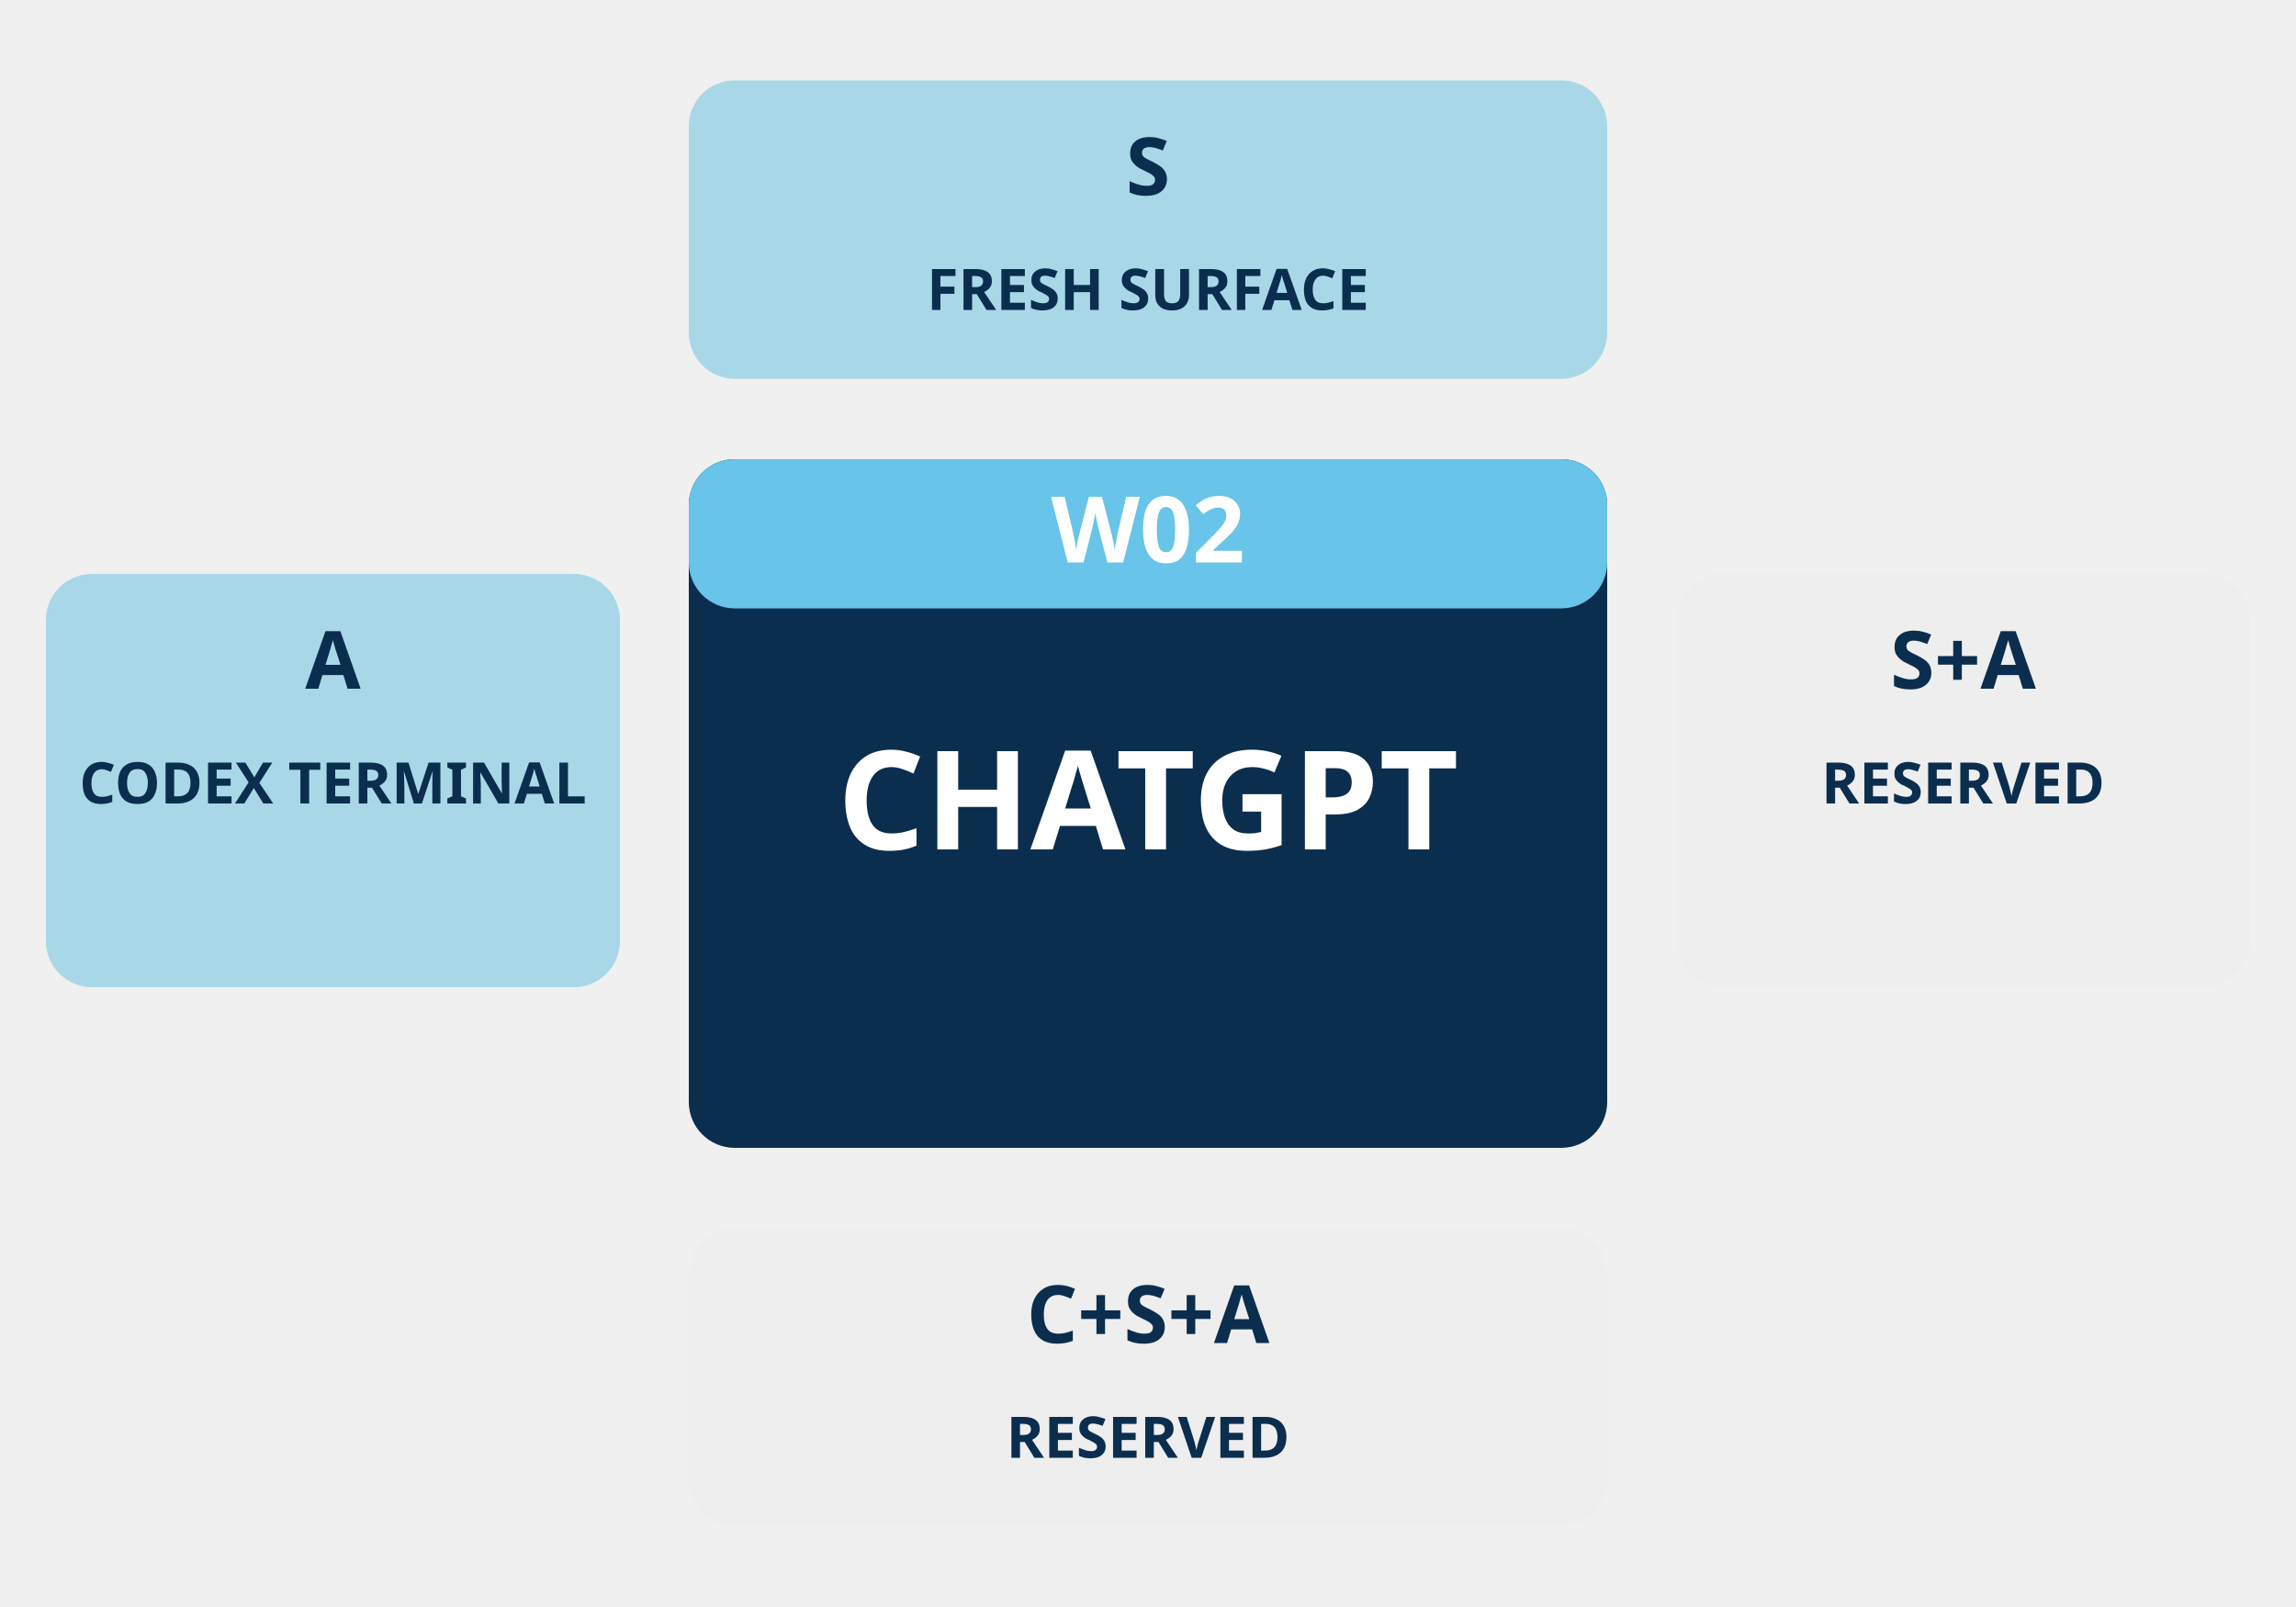
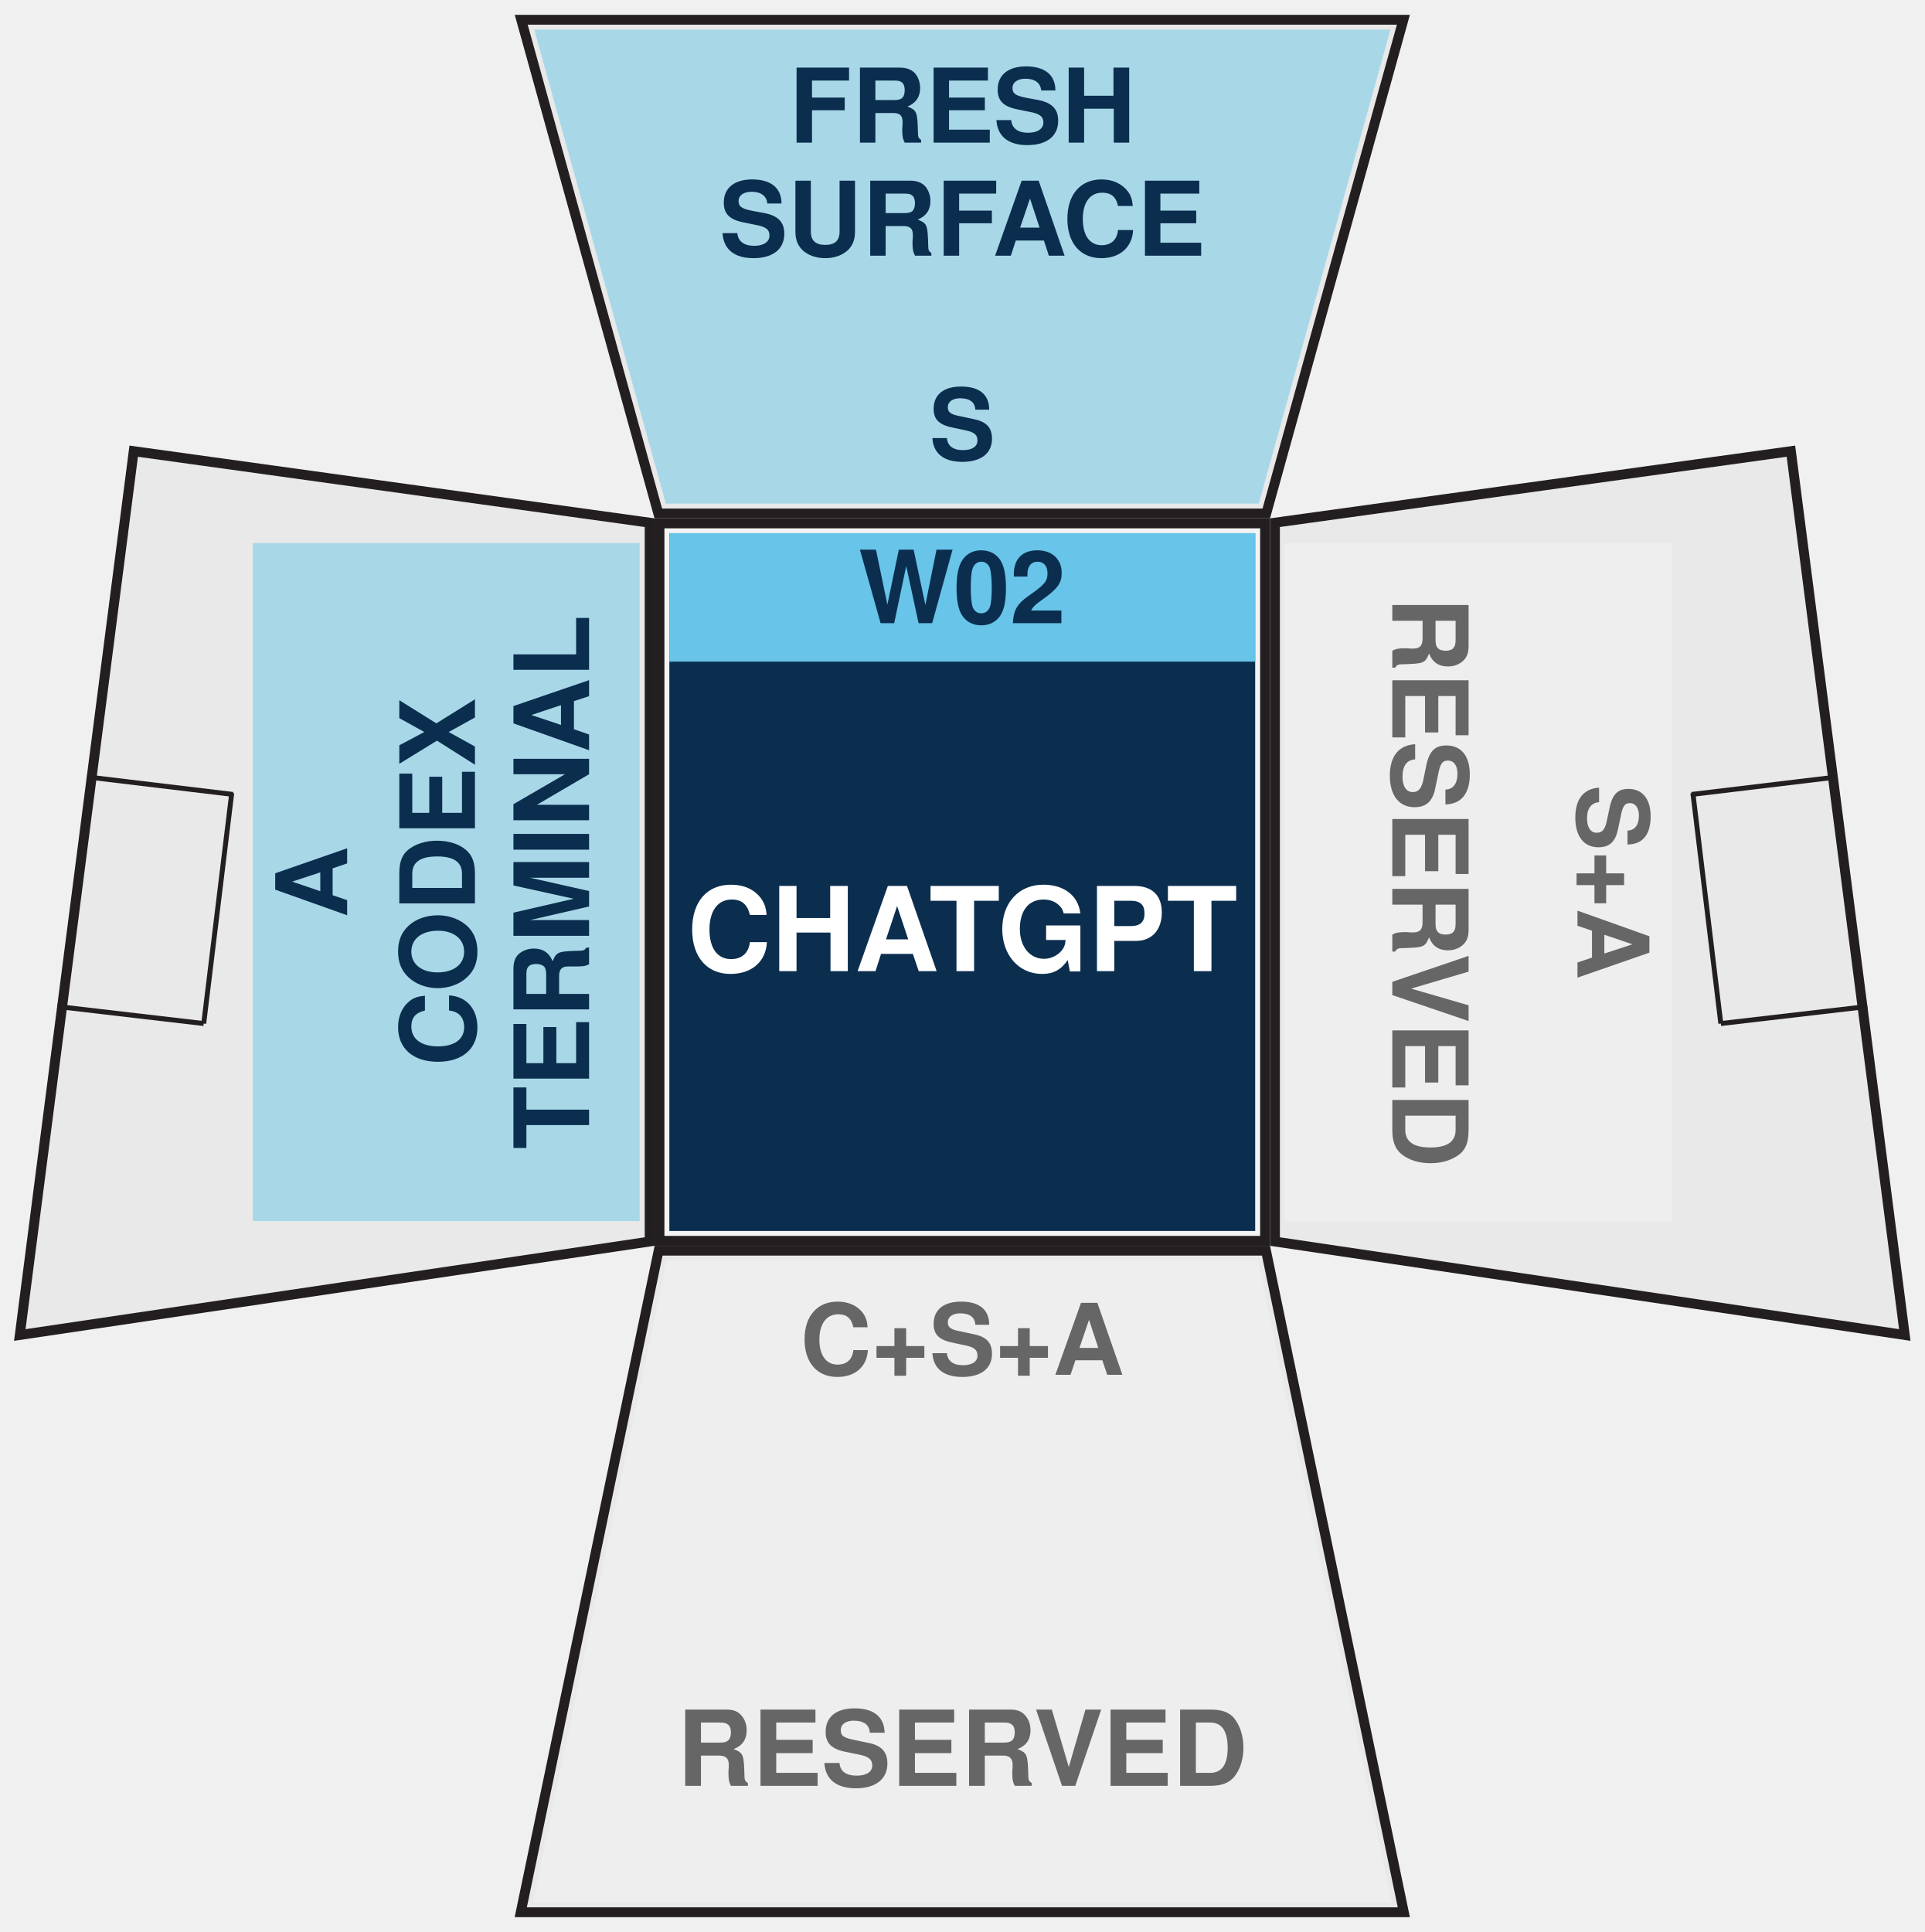
- <svg xmlns="http://www.w3.org/2000/svg" width="200" height="140" viewBox="0 0 200 140" role="img" aria-labelledby="title desc">
-   <style>.id{font:700 8px sans-serif;fill:#fff}.name{font:700 12px sans-serif;fill:#fff}.mod{font:700 7px sans-serif;fill:#0B2E4F;text-anchor:middle}.action{font:700 5px sans-serif;fill:#0B2E4F;text-anchor:middle}</style>
-   <rect x="60" y="40" width="80" height="60" rx="4" fill="#0B2E4F" />
-   <rect x="60" y="40" width="80" height="13" rx="4" fill="#68C4E8" />
-   <text x="100" y="49" class="id" text-anchor="middle">W02</text>
-   <text x="100" y="74" class="name" text-anchor="middle">CHATGPT</text>
-   <rect x="60" y="7" width="80" height="26" rx="4" fill="#A8D8E8" />
-   <text x="100.0" y="17" class="mod">S</text>
-   <text x="100.0" y="27" class="action" textLength="75" lengthAdjust="spacingAndGlyphs">FRESH SURFACE</text>
-   <rect x="4" y="50" width="50" height="36" rx="4" fill="#A8D8E8" />
-   <text x="29.0" y="60" class="mod">A</text>
-   <text x="29.0" y="70" class="action" textLength="45" lengthAdjust="spacingAndGlyphs">CODEX TERMINAL</text>
-   <rect x="146" y="50" width="50" height="36" rx="4" fill="#EEEEEE" />
-   <text x="171.0" y="60" class="mod">S+A</text>
-   <text x="171.0" y="70" class="action" textLength="45" lengthAdjust="spacingAndGlyphs">RESERVED</text>
-   <rect x="60" y="107" width="80" height="26" rx="4" fill="#EEEEEE" />
-   <text x="100.0" y="117" class="mod">C+S+A</text>
-   <text x="100.0" y="127" class="action" textLength="75" lengthAdjust="spacingAndGlyphs">RESERVED</text>
+ <svg xmlns="http://www.w3.org/2000/svg" width="97.387pt" height="97.762pt" viewBox="19.836 471.09 97.387 97.762" role="img" aria-labelledby="title desc">
+   <path fill-rule="nonzero" fill="rgb(95.686%, 95.609%, 95.628%)" fill-opacity="1" d="M 53.207 533.879 L 83.852 533.879 L 83.852 497.57 L 53.207 497.57 Z M 53.207 533.879 " />
+   <path fill-rule="nonzero" fill="rgb(13.73%, 12.16%, 12.549%)" fill-opacity="1" d="M 84.102 497.32 L 52.957 497.32 L 52.957 534.129 L 84.102 534.129 Z M 83.602 533.629 L 53.457 533.629 L 53.457 497.824 L 83.602 497.824 Z M 83.602 533.629 " />
+   <path fill-rule="nonzero" fill="rgb(91.364%, 91.206%, 91.246%)" fill-opacity="1" d="M 84.352 533.914 L 84.352 497.539 L 110.461 493.922 L 116.223 538.641 Z M 84.352 533.914 " />
+   <path fill-rule="nonzero" fill="rgb(13.73%, 12.16%, 12.549%)" fill-opacity="1" d="M 110.676 493.637 L 84.102 497.32 L 84.102 534.129 L 116.512 538.938 Z M 110.246 494.203 L 115.934 538.348 L 84.602 533.699 L 84.602 497.758 " />
+   <path fill-rule="nonzero" fill="rgb(91.364%, 91.206%, 91.246%)" fill-opacity="1" d="M 53.148 497.074 L 46.211 472.09 L 90.852 472.09 L 83.914 497.074 Z M 53.148 497.074 " />
+   <path fill-rule="nonzero" fill="rgb(13.73%, 12.16%, 12.549%)" fill-opacity="1" d="M 91.18 471.84 L 45.883 471.84 L 52.957 497.32 L 84.102 497.32 Z M 90.523 472.34 L 83.723 496.824 L 53.34 496.824 L 46.539 472.34 " />
+   <path fill-rule="nonzero" fill="rgb(91.364%, 91.206%, 91.246%)" fill-opacity="1" d="M 46.188 567.852 L 53.16 534.379 L 83.898 534.379 L 90.871 567.852 Z M 46.188 567.852 " />
+   <path fill-rule="nonzero" fill="rgb(13.73%, 12.16%, 12.549%)" fill-opacity="1" d="M 84.102 534.129 L 52.961 534.129 L 45.879 568.102 L 91.18 568.102 Z M 83.695 534.625 L 90.566 567.602 L 46.496 567.602 L 53.363 534.625 " />
+   <path fill="none" stroke-width="2.5" stroke-linecap="butt" stroke-linejoin="miter" stroke="rgb(13.73%, 12.16%, 12.549%)" stroke-opacity="1" stroke-miterlimit="10" d="M 1129.575 3313.239 L 1055.657 3304.361 " transform="matrix(0.0998785, 0, 0, -0.0998785, 0, 841.3237)" />
+   <path fill="none" stroke-width="2.5" stroke-linecap="butt" stroke-linejoin="miter" stroke="rgb(13.73%, 12.16%, 12.549%)" stroke-opacity="1" stroke-miterlimit="10" d="M 1144.633 3196.925 L 1070.441 3188.282 " transform="matrix(0.0998785, 0, 0, -0.0998785, 0, 841.3237)" />
+   <path fill="none" stroke-width="2.5" stroke-linecap="butt" stroke-linejoin="miter" stroke="rgb(13.73%, 12.16%, 12.549%)" stroke-opacity="1" stroke-miterlimit="10" d="M 1070.441 3188.282 L 1056.283 3305.065 " transform="matrix(0.0998785, 0, 0, -0.0998785, 0, 841.3237)" />
+   <path fill-rule="nonzero" fill="rgb(91.364%, 91.206%, 91.246%)" fill-opacity="1" d="M 26.602 493.918 L 52.707 497.539 L 52.707 533.91 L 20.836 538.641 Z M 26.602 493.918 " />
+   <path fill-rule="nonzero" fill="rgb(13.73%, 12.16%, 12.549%)" fill-opacity="1" d="M 26.387 493.637 L 20.547 538.938 L 52.957 534.129 L 52.957 497.32 Z M 26.816 494.203 L 52.461 497.758 L 52.461 533.699 L 21.129 538.348 " />
+   <path fill="none" stroke-width="2.5" stroke-linecap="butt" stroke-linejoin="miter" stroke="rgb(13.73%, 12.16%, 12.549%)" stroke-opacity="1" stroke-miterlimit="10" d="M 242.678 3313.239 L 316.635 3304.361 " transform="matrix(0.0998785, 0, 0, -0.0998785, 0, 841.3237)" />
+   <path fill="none" stroke-width="2.5" stroke-linecap="butt" stroke-linejoin="miter" stroke="rgb(13.73%, 12.16%, 12.549%)" stroke-opacity="1" stroke-miterlimit="10" d="M 227.659 3196.925 L 301.812 3188.282 " transform="matrix(0.0998785, 0, 0, -0.0998785, 0, 841.3237)" />
+   <path fill="none" stroke-width="2.5" stroke-linecap="butt" stroke-linejoin="miter" stroke="rgb(13.73%, 12.16%, 12.549%)" stroke-opacity="1" stroke-miterlimit="10" d="M 301.812 3188.282 L 316.009 3305.065 " transform="matrix(0.0998785, 0, 0, -0.0998785, 0, 841.3237)" />
+   <g transform="translate(0 841.89) scale(1 -1)">
+     <rect x="53.707" y="308.511" width="29.645" height="35.309" fill="#0B2E4F" />
+     <rect x="53.707" y="337.32" width="29.645" height="6.5" fill="#68C4E8" />
+     <text transform="translate(68.5293 339.2666) scale(1 -1)" text-anchor="middle" font-family="Helvetica,Arial,sans-serif" font-weight="700" font-size="5.10" fill="#0B2E4F">W02</text>
+     <text transform="translate(68.5293 321.6579) scale(1 -1)" text-anchor="middle" font-family="Helvetica,Arial,sans-serif" font-weight="700" font-size="5.90" fill="#FFFFFF">CHATGPT</text>
+     <rect x="84.852" y="309.011" width="19.586" height="34.309" fill="#EEEEEE" />
+     <g transform="translate(94.64452 326.1654)">
+       <g transform="rotate(-90)">
+         <text transform="translate(0 5.015457) scale(1 -1)" text-anchor="middle" font-family="Helvetica,Arial,sans-serif" font-weight="700" font-size="5.00" fill="#666666">S+A</text>
+         <text transform="translate(0 -4.35415) scale(1 -1)" text-anchor="middle" font-family="Helvetica,Arial,sans-serif" font-weight="700" font-size="5.30" fill="#666666">RESERVED</text>
+       </g>
+     </g>
+     <path d="M 53.529 345.316 L 46.869 369.3 L 90.194 369.3 L 83.534 345.316 Z" fill="#A8D8E8" />
+     <text transform="translate(68.5293 347.5383) scale(1 -1)" text-anchor="middle" font-family="Helvetica,Arial,sans-serif" font-weight="700" font-size="5.00" fill="#0B2E4F">S</text>
+     <text transform="translate(68.53125 363.5816) scale(1 -1)" text-anchor="middle" font-family="Helvetica,Arial,sans-serif" font-weight="700" font-size="5.20" fill="#0B2E4F">FRESH</text>
+     <text transform="translate(68.53125 357.8616) scale(1 -1)" text-anchor="middle" font-family="Helvetica,Arial,sans-serif" font-weight="700" font-size="5.20" fill="#0B2E4F">SURFACE</text>
+     <path d="M 46.802 274.538 L 53.567 307.011 L 83.492 307.011 L 90.256 274.538 Z" fill="#EEEEEE" />
+     <text transform="translate(68.5293 301.2336) scale(1 -1)" text-anchor="middle" font-family="Helvetica,Arial,sans-serif" font-weight="700" font-size="5.00" fill="#666666">C+S+A</text>
+     <text transform="translate(68.5293 280.4343) scale(1 -1)" text-anchor="middle" font-family="Helvetica,Arial,sans-serif" font-weight="700" font-size="5.30" fill="#666666">RESERVED</text>
+     <rect x="32.625" y="309.011" width="19.582" height="34.309" fill="#A8D8E8" />
+     <g transform="translate(42.41601 326.1654)">
+       <g transform="rotate(90)">
+         <text transform="translate(0 5.013519) scale(1 -1)" text-anchor="middle" font-family="Helvetica,Arial,sans-serif" font-weight="700" font-size="5.00" fill="#0B2E4F">A</text>
+         <text transform="translate(0 -1.453875) scale(1 -1)" text-anchor="middle" font-family="Helvetica,Arial,sans-serif" font-weight="700" font-size="5.25" fill="#0B2E4F">CODEX</text>
+         <text transform="translate(0 -7.228875) scale(1 -1)" text-anchor="middle" font-family="Helvetica,Arial,sans-serif" font-weight="700" font-size="5.25" fill="#0B2E4F">TERMINAL</text>
+       </g>
+     </g>
+   </g>
</svg>
